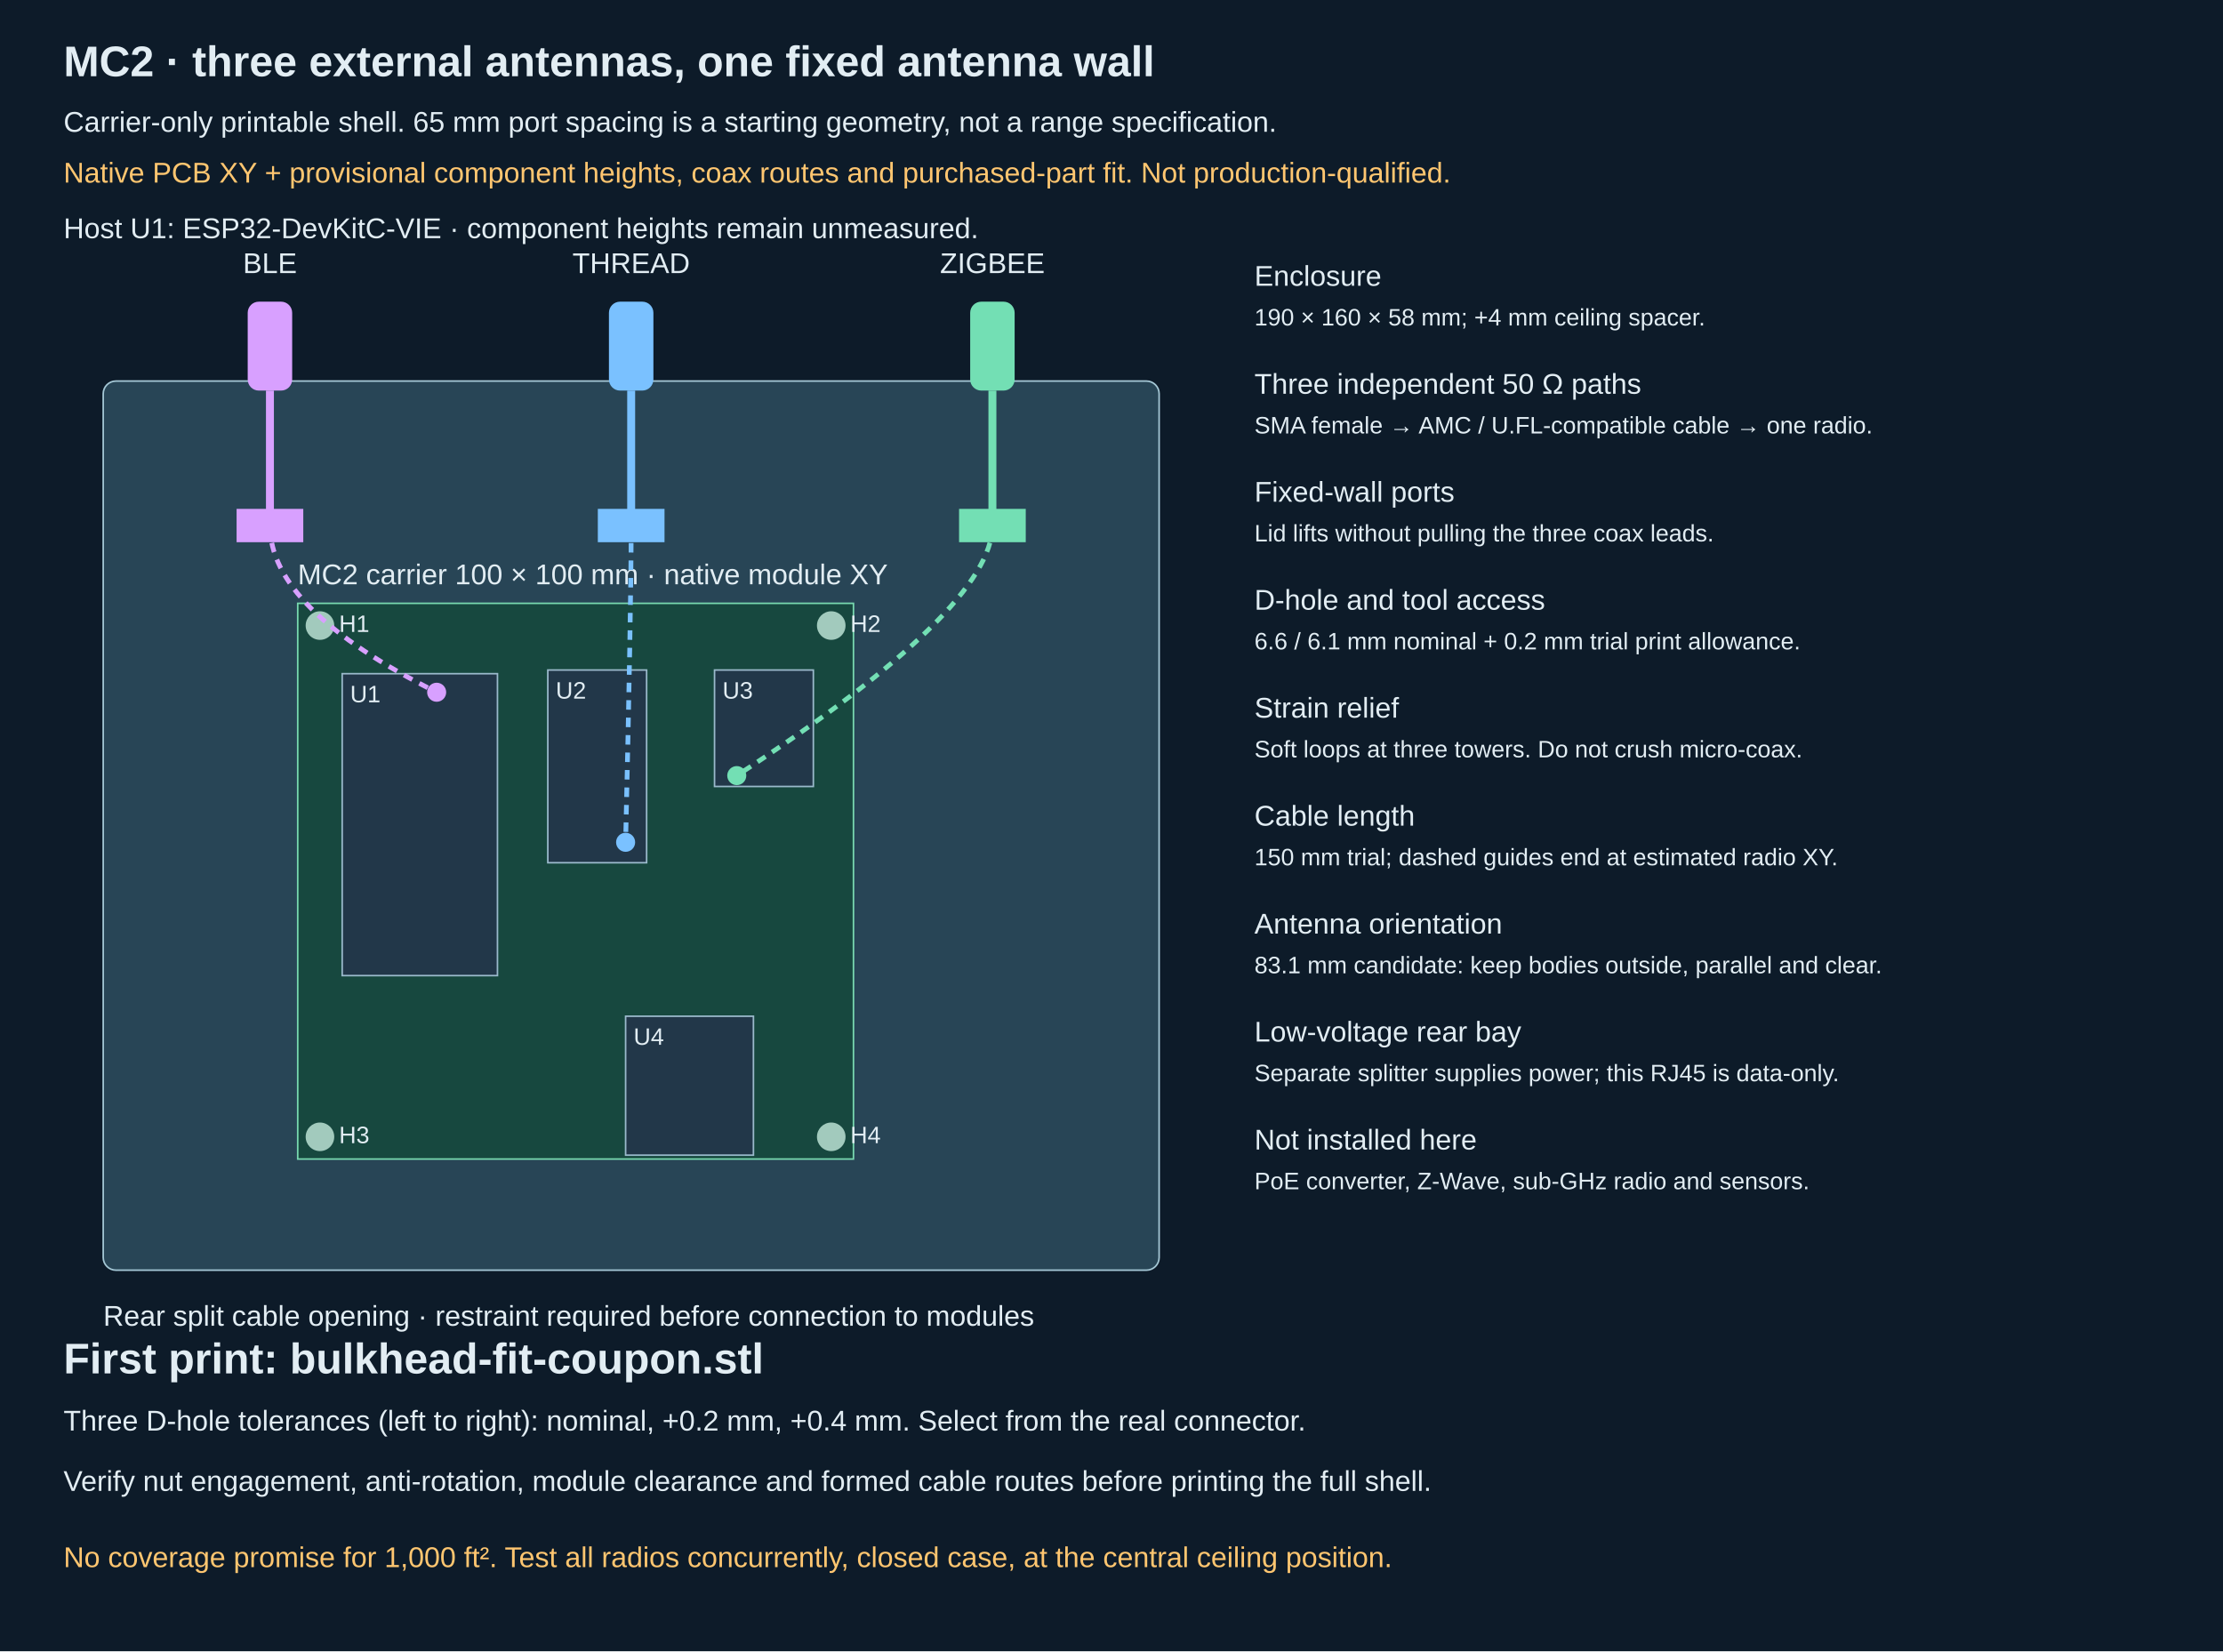
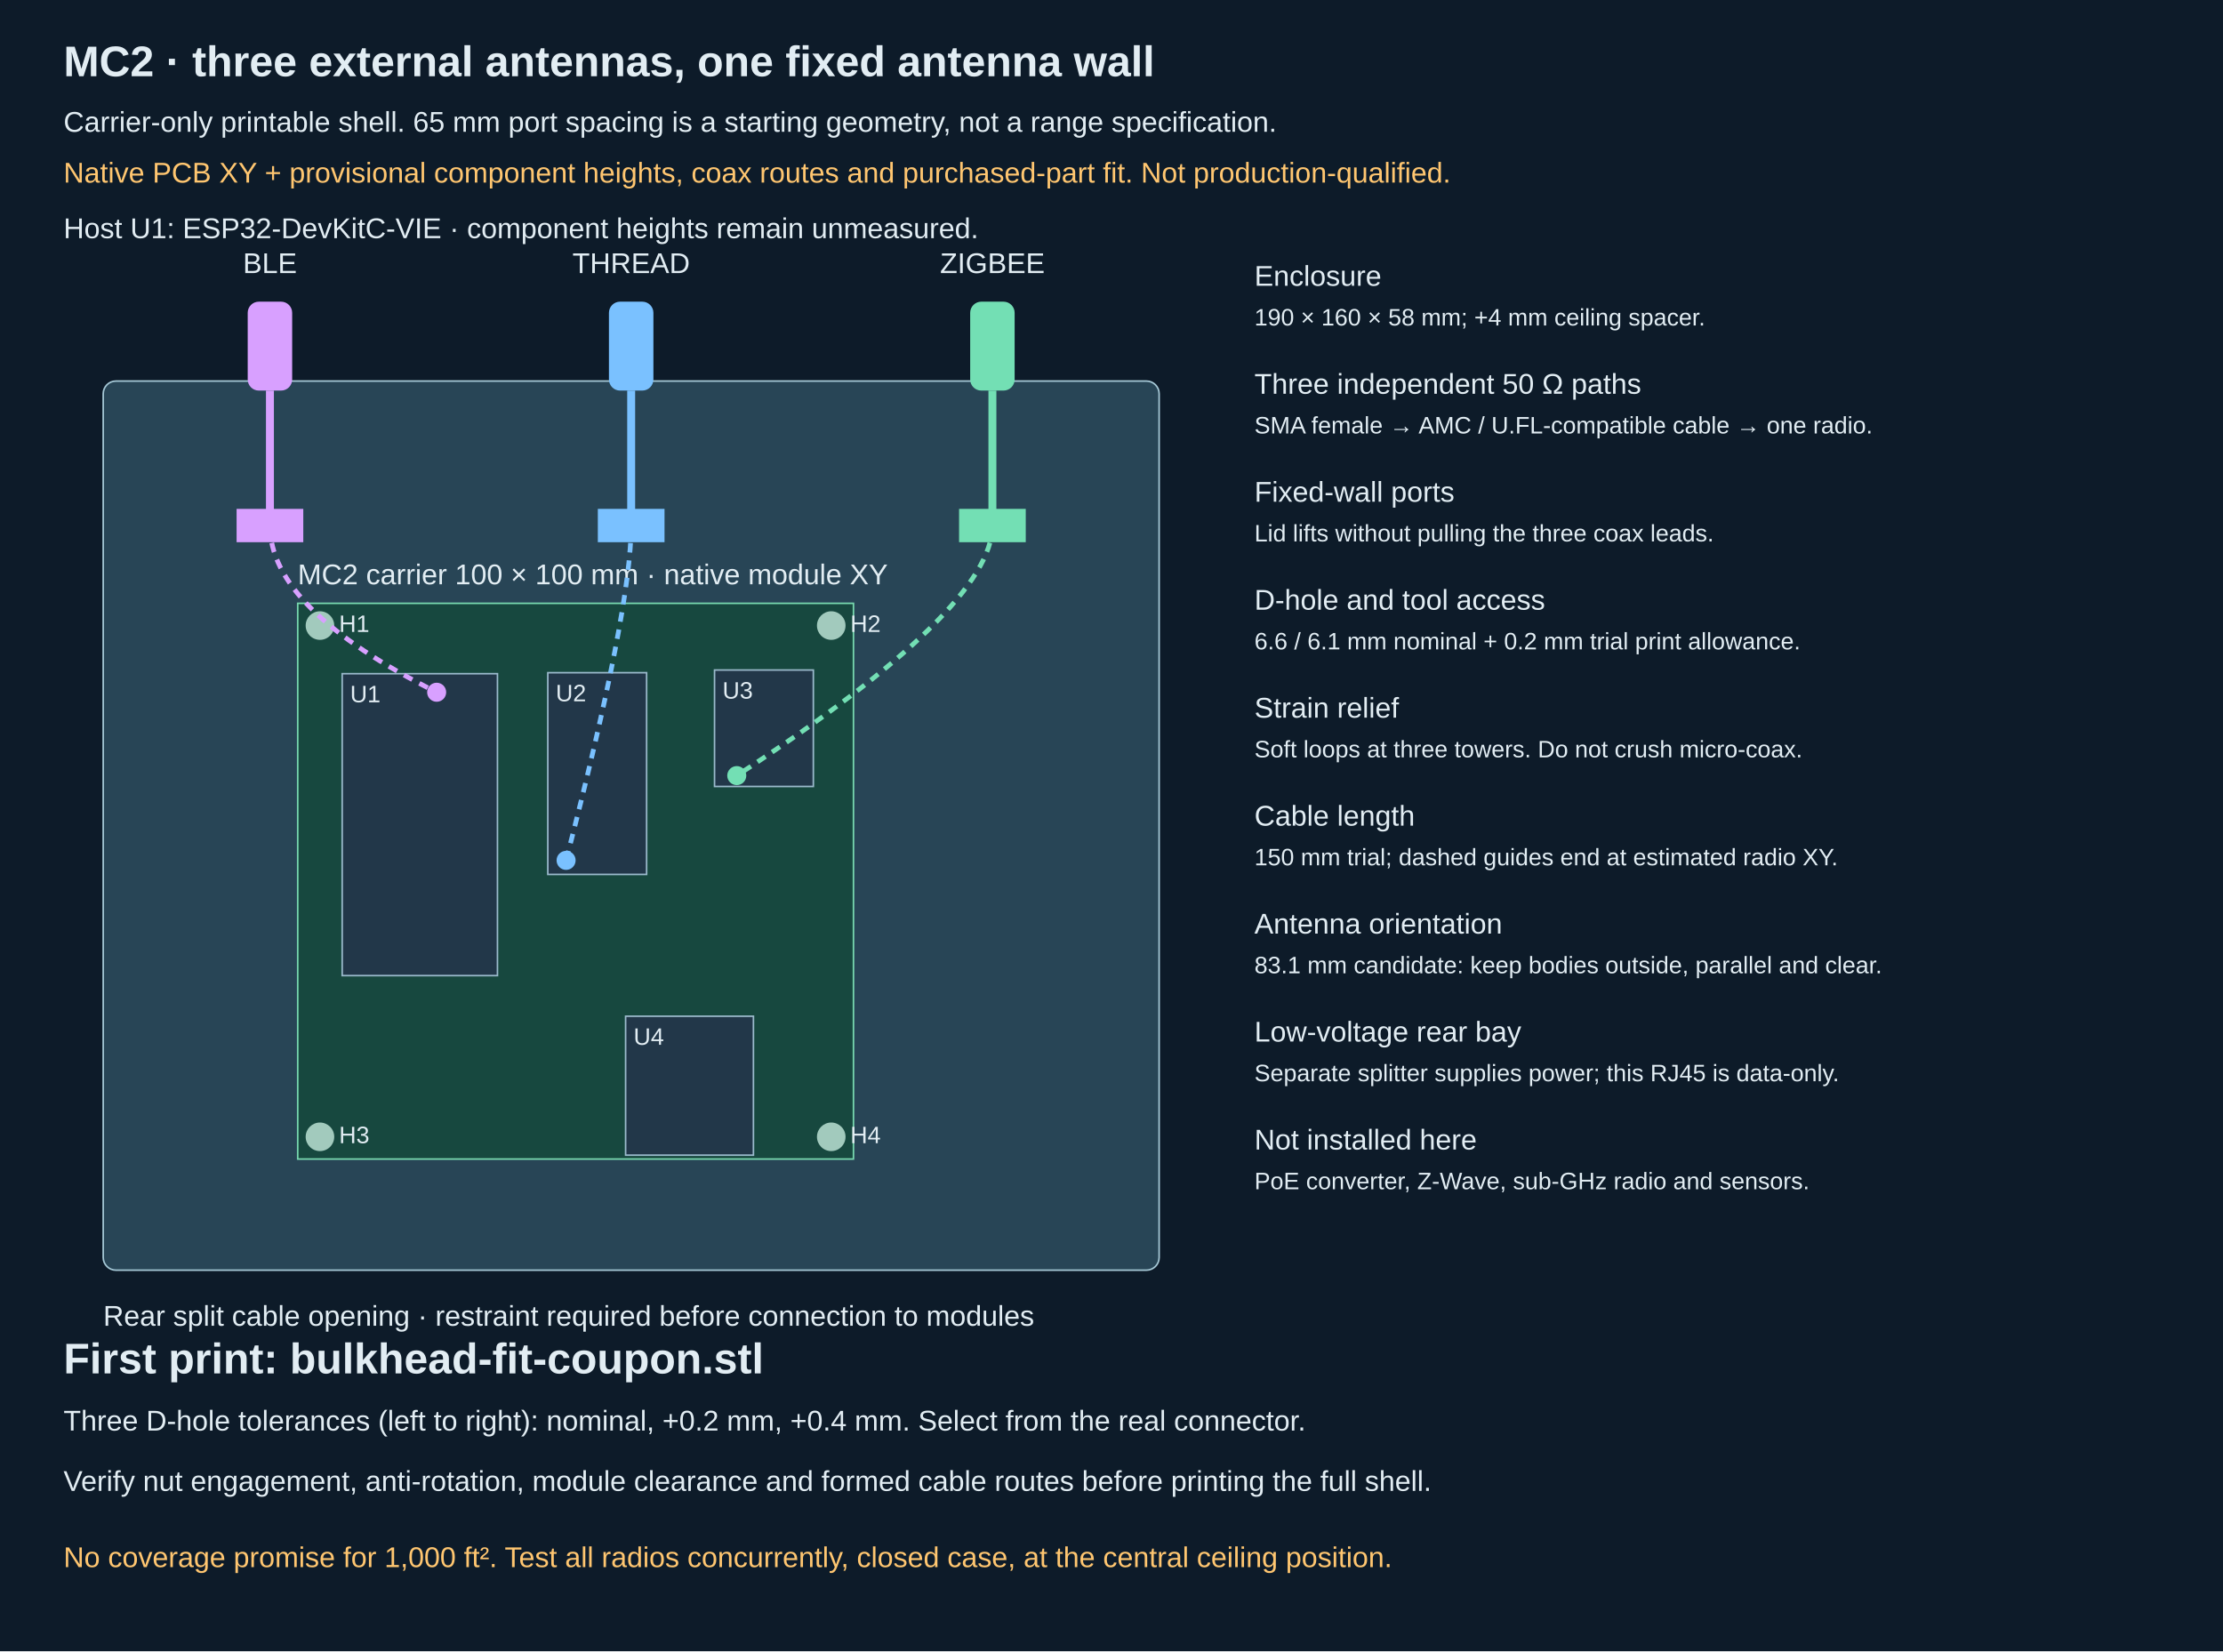
<svg xmlns="http://www.w3.org/2000/svg" width="1400" height="1040" viewBox="0 0 1400 1040">
  <style>text{font-family:Arial,sans-serif;fill:#e2edf3}.h{font-size:27px;font-weight:bold}.s{font-size:18px}.n{font-size:15px}.warning{fill:#ffc670}</style>
  <rect width="1400" height="1040" fill="#0d1b29" />
  <text x="40" y="48" class="h">MC2 · three external antennas, one fixed antenna wall</text>
  <text x="40" y="83" class="s">Carrier-only printable shell. 65 mm port spacing is a starting geometry, not a range specification.</text>
  <text x="40" y="115" class="s warning">Native PCB XY + provisional component heights, coax routes and purchased-part fit. Not production-qualified.</text>
  <rect x="65" y="240" width="665.0" height="560.0" rx="8" fill="#284556" stroke="#a5c8d6" />
  <rect x="187.5" y="380.0" width="350.0" height="350.0" fill="#17483f" stroke="#78d8af" />
  <text x="187.5" y="368.0" class="s">MC2 carrier 100 × 100 mm · native module XY</text>
  <rect x="215.5" y="424.31" width="97.79" height="190.155" fill="#223749" stroke="#9ab9cb" />
  <text x="220.5" y="442.31" class="n">U1</text>
-   <rect x="345.0" y="422.0" width="62.23" height="121.371" fill="#223749" stroke="#9ab9cb" />
-   <text x="350.0" y="440.0" class="n">U2</text>
+   <rect x="345.0" y="423.687" width="62.23" height="127.05" fill="#223749" stroke="#9ab9cb" />
+   <text x="350.0" y="441.687" class="n">U2</text>
  <rect x="450.0" y="422.0" width="62.23" height="73.343" fill="#223749" stroke="#9ab9cb" />
  <text x="455.0" y="440.0" class="n">U3</text>
  <rect x="394.0" y="640.05" width="80.5" height="87.5" fill="#223749" stroke="#9ab9cb" />
  <text x="399.0" y="658.05" class="n">U4</text>
  <text x="40" y="150" class="s">Host U1: ESP32-DevKitC-VIE · component heights remain unmeasured.</text>
  <circle cx="523.5" cy="716.0" r="9" fill="#a2cabd" />
  <text x="535.5" y="720.0" class="n">H4</text>
  <circle cx="523.5" cy="394.0" r="9" fill="#a2cabd" />
  <text x="535.5" y="398.0" class="n">H2</text>
  <circle cx="201.5" cy="716.0" r="9" fill="#a2cabd" />
  <text x="213.5" y="720.0" class="n">H3</text>
  <circle cx="201.5" cy="394.0" r="9" fill="#a2cabd" />
  <text x="213.5" y="398.0" class="n">H1</text>
  <rect x="156.0" y="190" width="28" height="56" rx="7" fill="#d8a0ff" />
  <text x="170.0" y="172" text-anchor="middle" class="s">BLE</text>
  <path d="M170.0 246 L170.0 331.0" stroke="#d8a0ff" stroke-width="5" fill="none" />
  <rect x="149.0" y="320.5" width="42.0" height="21.0" fill="#d8a0ff" />
  <rect x="383.5" y="190" width="28" height="56" rx="7" fill="#7ac1ff" />
  <text x="397.5" y="172" text-anchor="middle" class="s">THREAD</text>
  <path d="M397.5 246 L397.5 331.0" stroke="#7ac1ff" stroke-width="5" fill="none" />
  <rect x="376.5" y="320.5" width="42.0" height="21.0" fill="#7ac1ff" />
  <rect x="611.0" y="190" width="28" height="56" rx="7" fill="#73dfb4" />
  <text x="625.0" y="172" text-anchor="middle" class="s">ZIGBEE</text>
  <path d="M625.0 246 L625.0 331.0" stroke="#73dfb4" stroke-width="5" fill="none" />
  <rect x="604.0" y="320.5" width="42.0" height="21.0" fill="#73dfb4" />
  <path d="M170.0 331.0 Q170.0 383.5 275.0 436.0" stroke="#d8a0ff" stroke-width="3" stroke-dasharray="6 5" fill="none" />
  <circle cx="275.0" cy="436.0" r="6" fill="#d8a0ff" />
-   <path d="M397.5 331.0 Q397.5 383.5 394.0 530.5" stroke="#7ac1ff" stroke-width="3" stroke-dasharray="6 5" fill="none" />
-   <circle cx="394.0" cy="530.5" r="6" fill="#7ac1ff" />
+   <path d="M397.5 331.0 Q397.5 383.5 356.515 541.882" stroke="#7ac1ff" stroke-width="3" stroke-dasharray="6 5" fill="none" />
+   <circle cx="356.515" cy="541.882" r="6" fill="#7ac1ff" />
  <path d="M625.0 331.0 Q625.0 383.5 464.0 488.5" stroke="#73dfb4" stroke-width="3" stroke-dasharray="6 5" fill="none" />
  <circle cx="464.0" cy="488.5" r="6" fill="#73dfb4" />
  <text x="790" y="180" class="s">Enclosure</text>
  <text x="790" y="205" class="n">190 × 160 × 58 mm; +4 mm ceiling spacer.</text>
  <text x="790" y="248" class="s">Three independent 50 Ω paths</text>
  <text x="790" y="273" class="n">SMA female → AMC / U.FL-compatible cable → one radio.</text>
  <text x="790" y="316" class="s">Fixed-wall ports</text>
  <text x="790" y="341" class="n">Lid lifts without pulling the three coax leads.</text>
  <text x="790" y="384" class="s">D-hole and tool access</text>
  <text x="790" y="409" class="n">6.6 / 6.1 mm nominal + 0.2 mm trial print allowance.</text>
  <text x="790" y="452" class="s">Strain relief</text>
  <text x="790" y="477" class="n">Soft loops at three towers. Do not crush micro-coax.</text>
  <text x="790" y="520" class="s">Cable length</text>
  <text x="790" y="545" class="n">150 mm trial; dashed guides end at estimated radio XY.</text>
  <text x="790" y="588" class="s">Antenna orientation</text>
  <text x="790" y="613" class="n">83.1 mm candidate: keep bodies outside, parallel and clear.</text>
  <text x="790" y="656" class="s">Low-voltage rear bay</text>
  <text x="790" y="681" class="n">Separate splitter supplies power; this RJ45 is data-only.</text>
  <text x="790" y="724" class="s">Not installed here</text>
  <text x="790" y="749" class="n">PoE converter, Z-Wave, sub-GHz radio and sensors.</text>
  <text x="65" y="835.0" class="s">Rear split cable opening · restraint required before connection to modules</text>
  <text x="40" y="865" class="h">First print: bulkhead-fit-coupon.stl</text>
  <text x="40" y="901" class="s">Three D-hole tolerances (left to right): nominal, +0.2 mm, +0.4 mm. Select from the real connector.</text>
  <text x="40" y="939" class="s">Verify nut engagement, anti-rotation, module clearance and formed cable routes before printing the full shell.</text>
  <text x="40" y="987" class="s warning">No coverage promise for 1,000 ft². Test all radios concurrently, closed case, at the central ceiling position.</text>
</svg>
